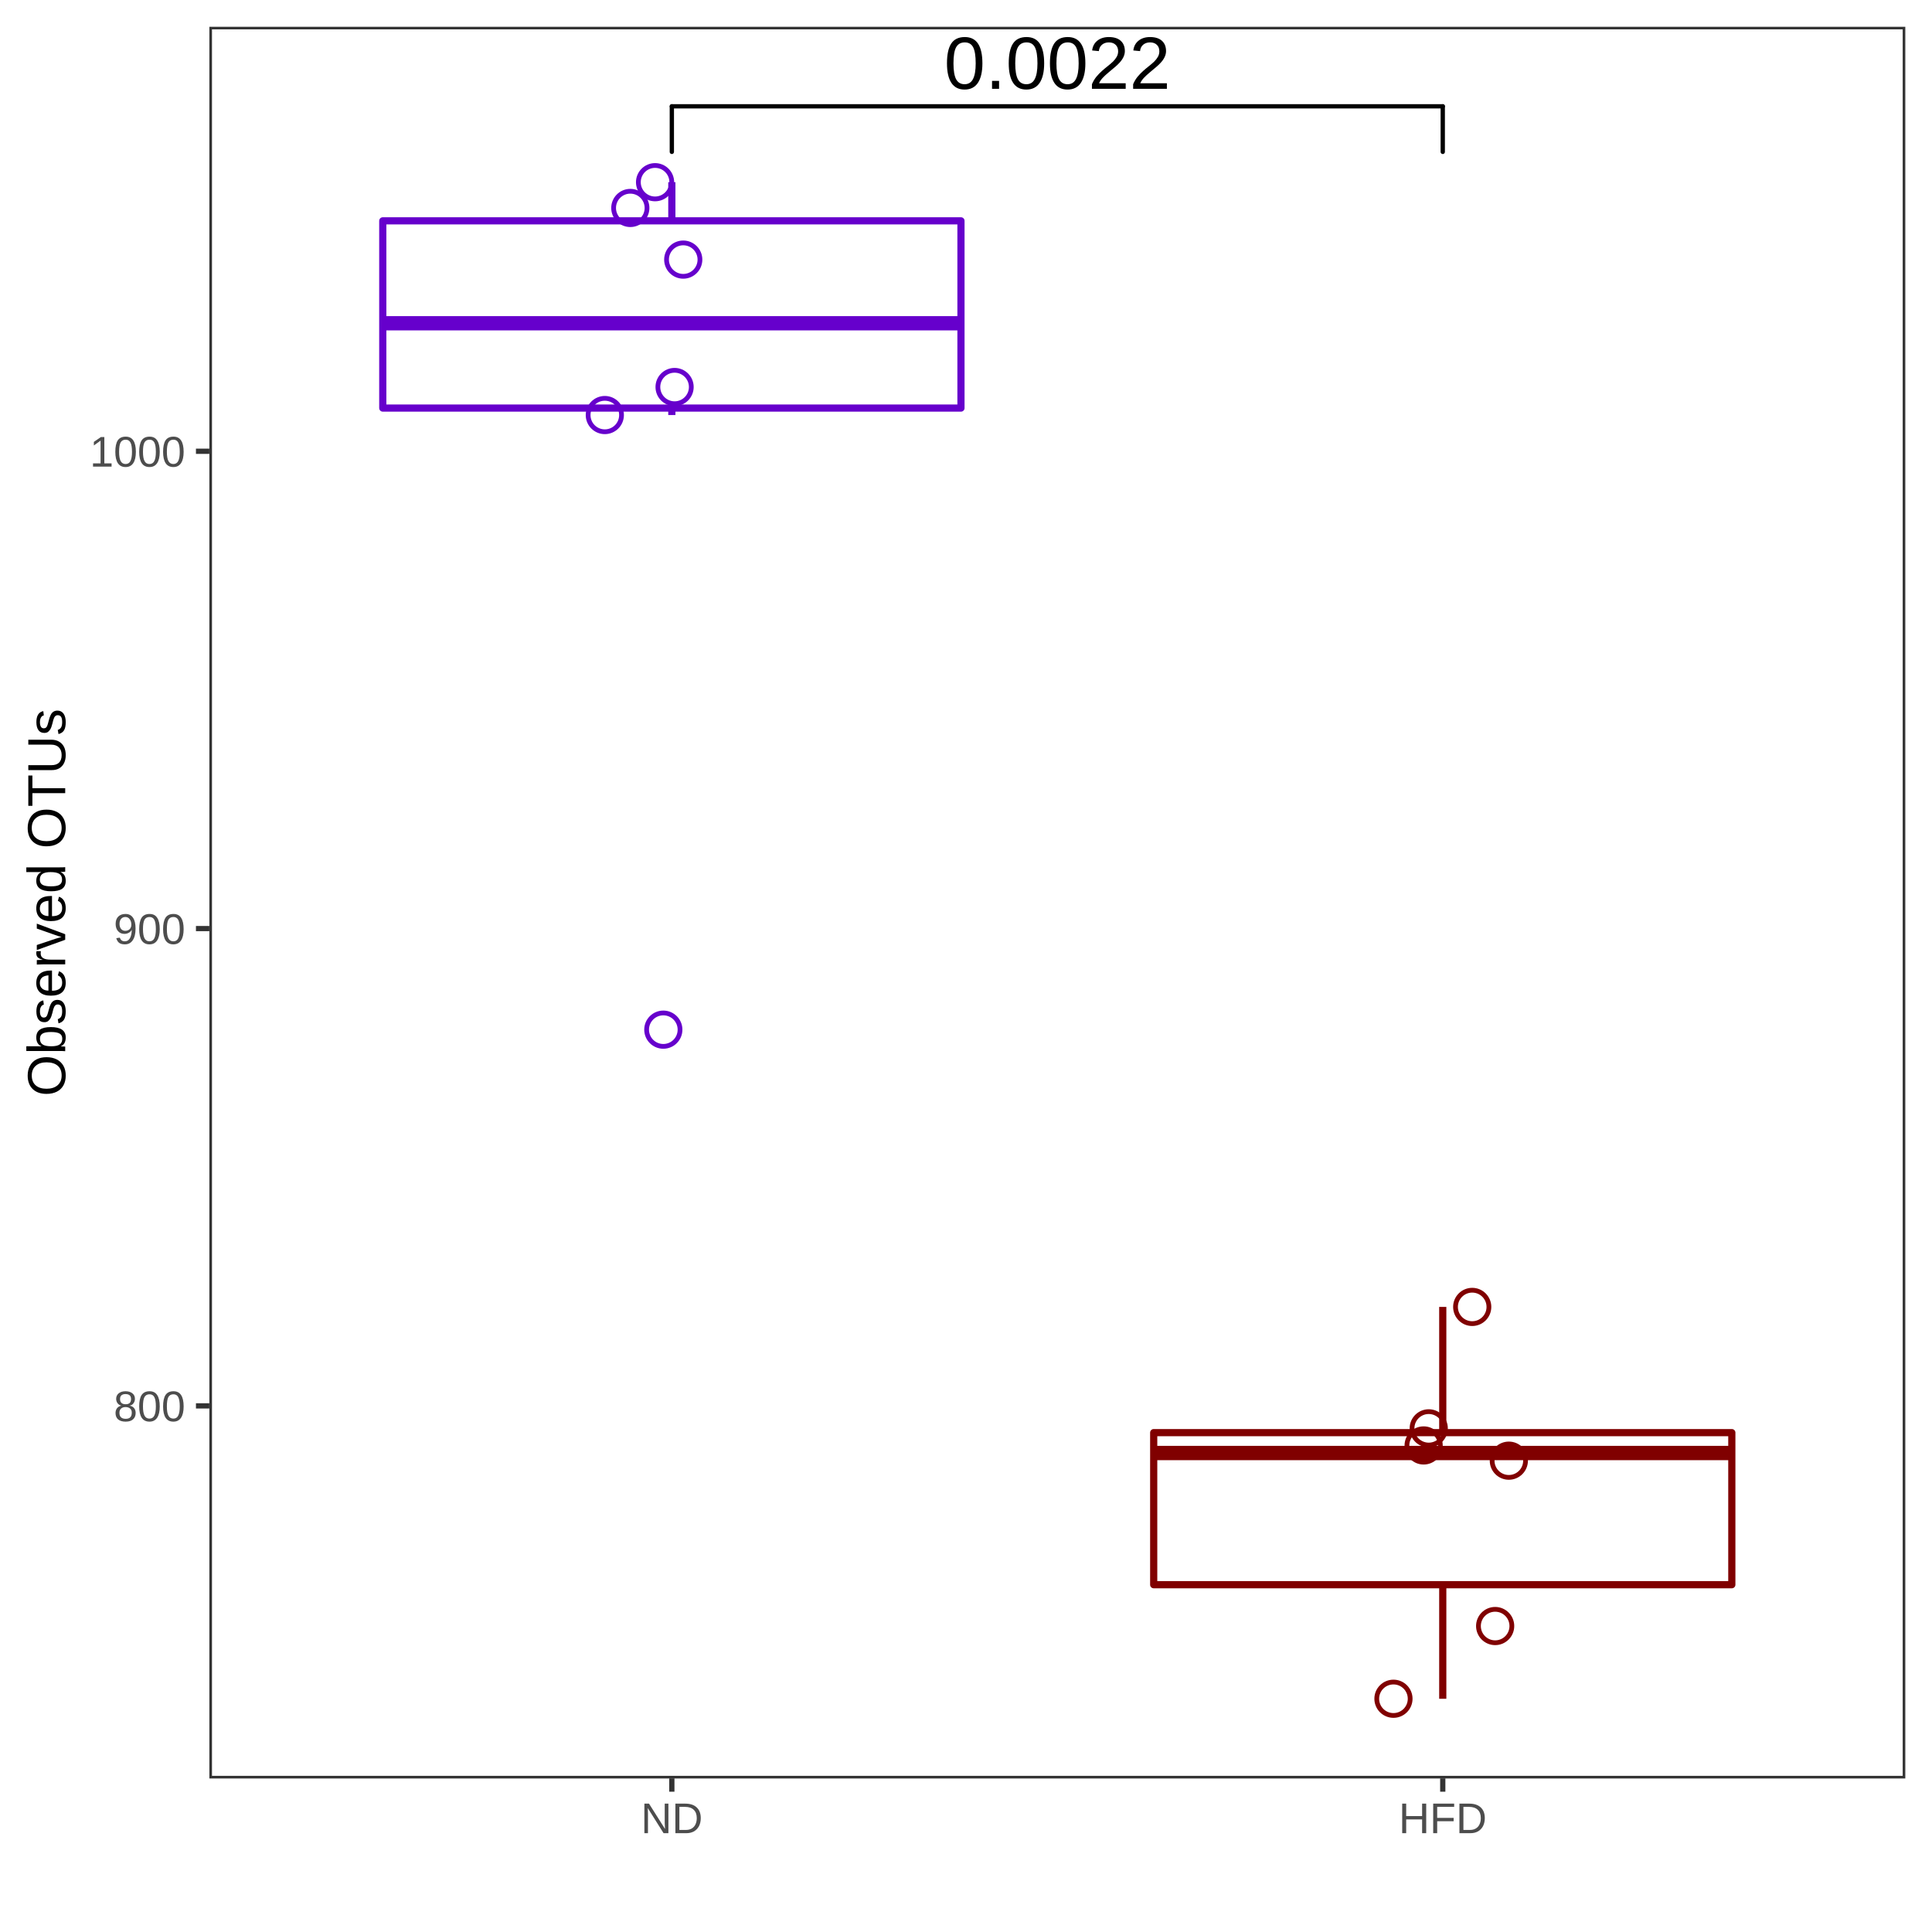
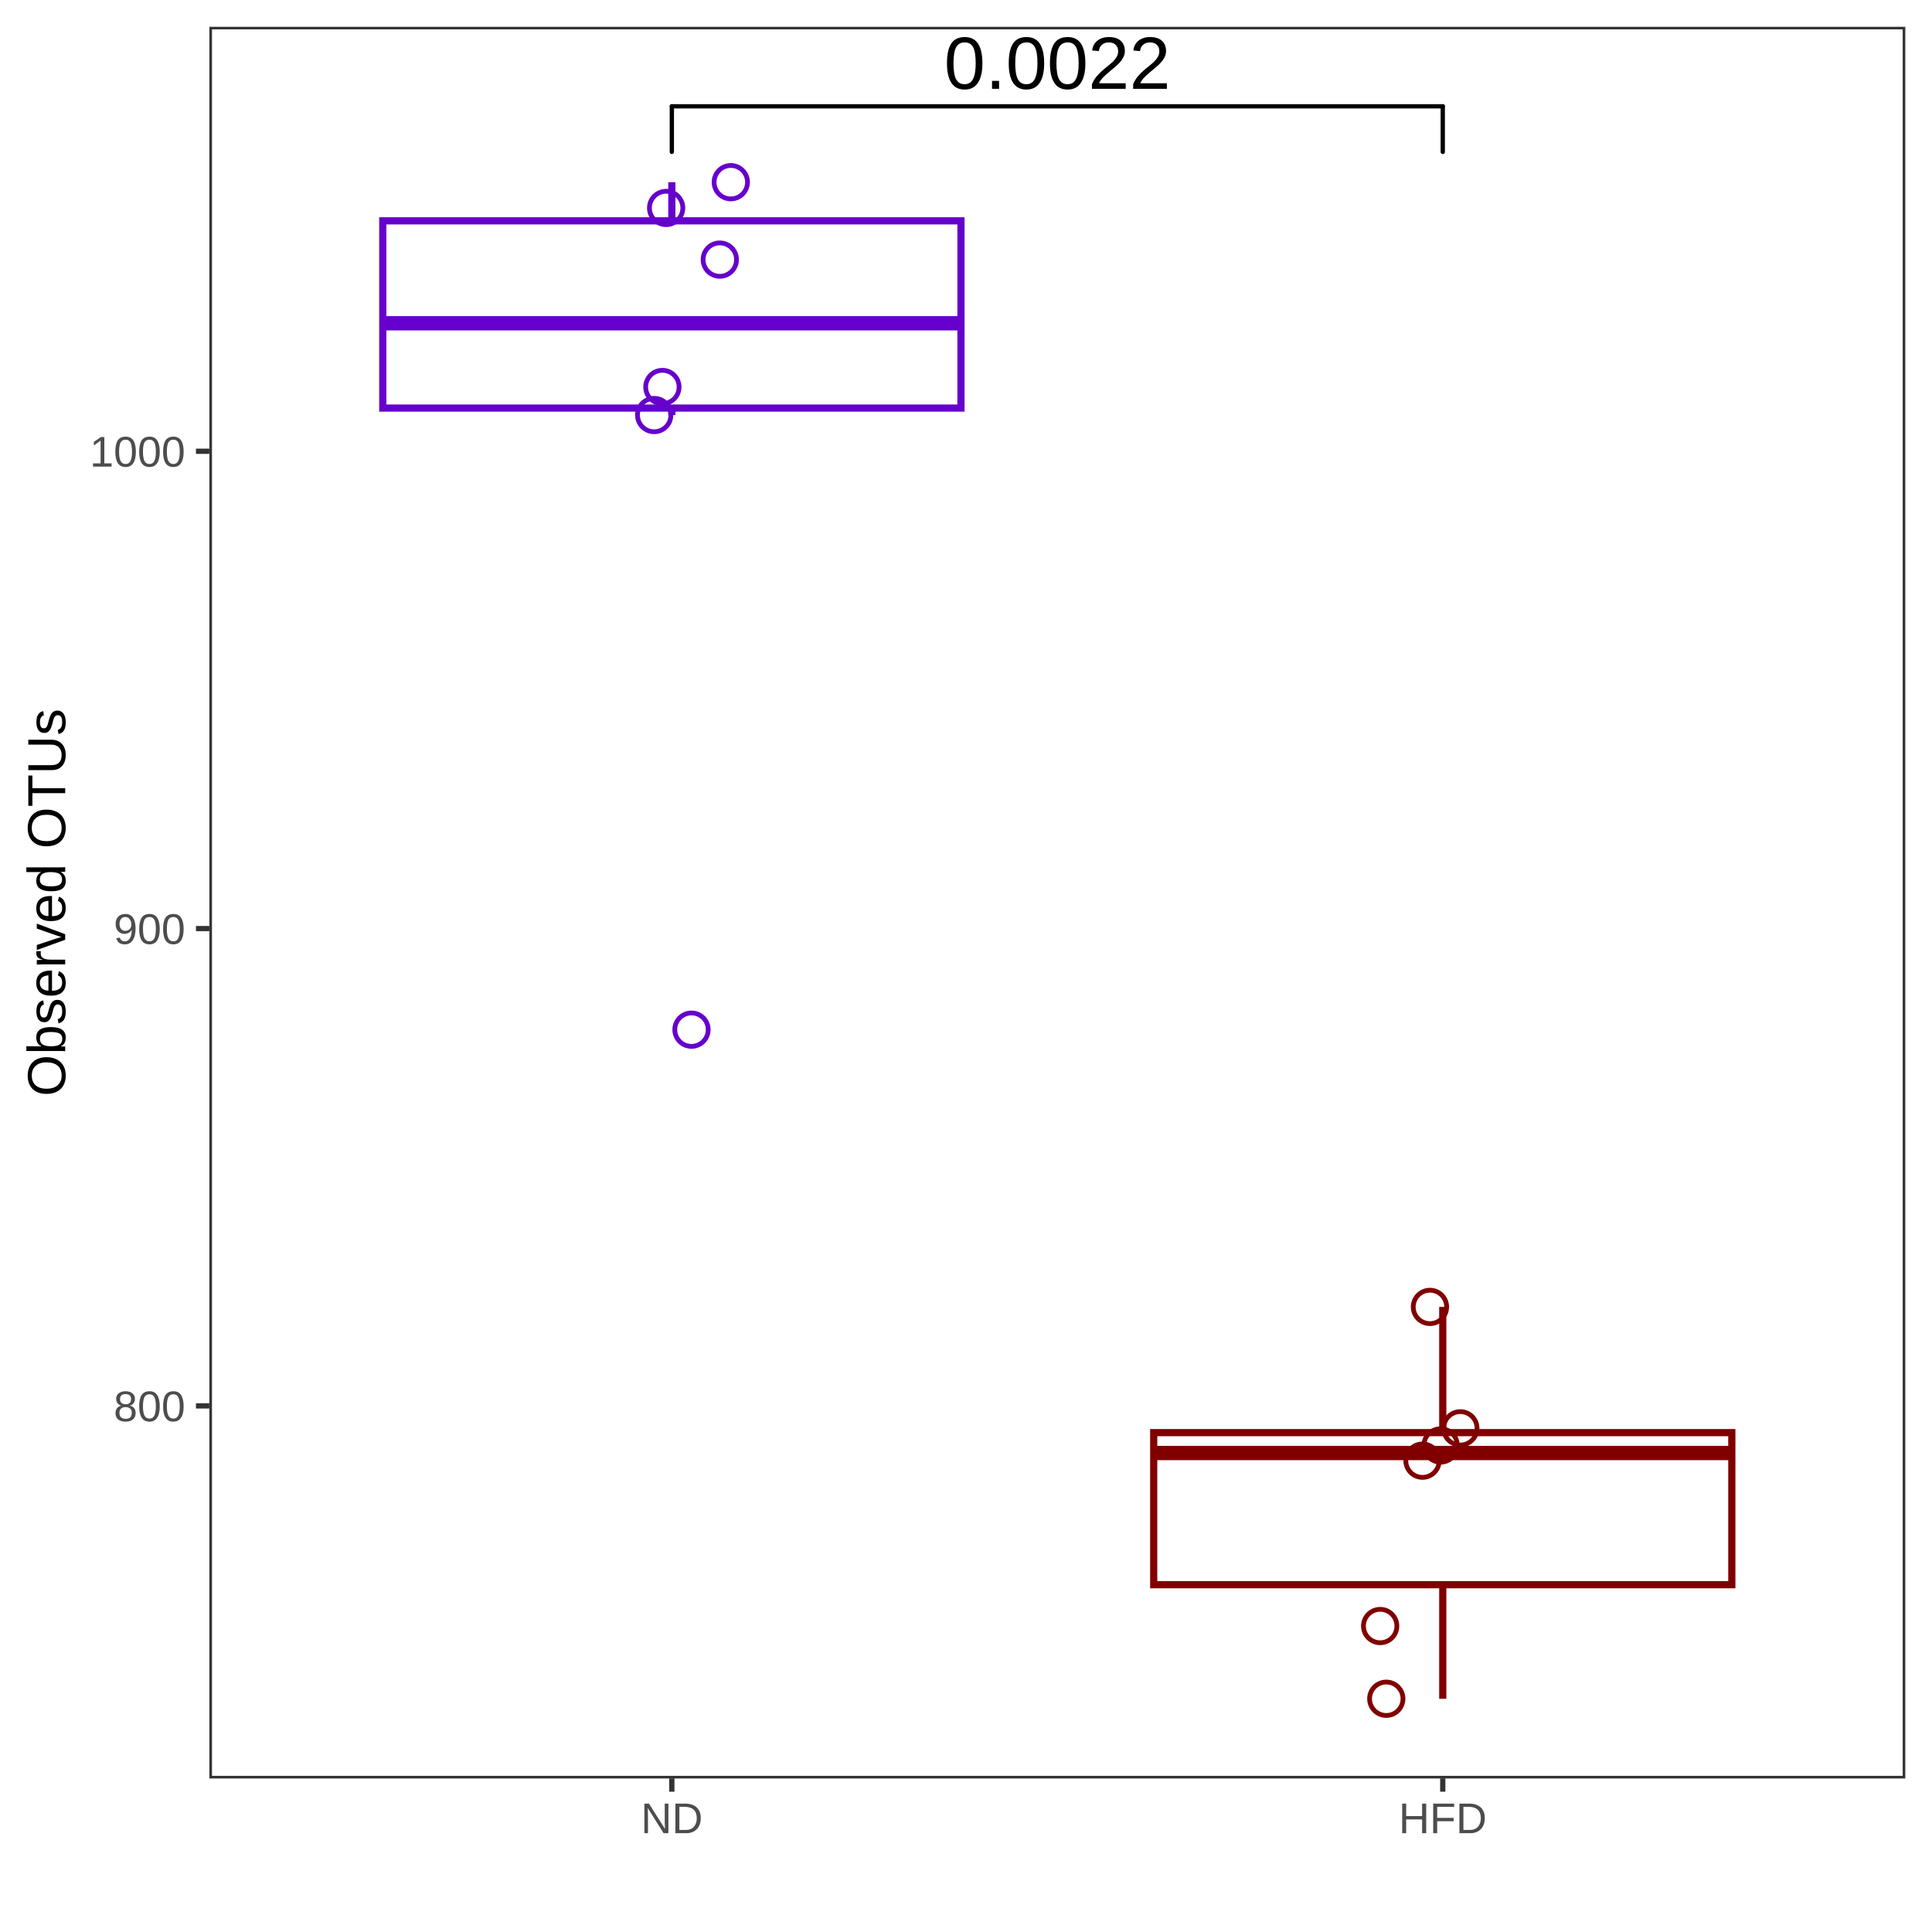
<svg xmlns="http://www.w3.org/2000/svg" class="svglite" width="288.00pt" height="288.00pt" viewBox="0 0 288.00 288.00">
  <defs>
    <style type="text/css">
    .svglite line, .svglite polyline, .svglite polygon, .svglite path, .svglite rect, .svglite circle {
      fill: none;
      stroke: #000000;
      stroke-linecap: round;
      stroke-linejoin: round;
      stroke-miterlimit: 10.00;
    }
    .svglite text {
      white-space: pre;
    }
  </style>
  </defs>
  <rect width="100%" height="100%" style="stroke: none; fill: #FFFFFF;" />
  <defs>
    <clipPath id="cpMC4wMHwyODguMDB8MC4wMHwyODguMDA=">
      <rect x="0.00" y="0.00" width="288.00" height="288.00" />
    </clipPath>
  </defs>
  <g clip-path="url(#cpMC4wMHwyODguMDB8MC4wMHwyODguMDA=)">
    <rect x="0.00" y="0.00" width="288.00" height="288.00" style="stroke-width: 0.78; stroke: #FFFFFF; fill: #FFFFFF;" />
  </g>
  <defs>
    <clipPath id="cpMzEuMjF8Mjg0LjAxfDMuOTl8MjY1LjEw">
      <rect x="31.21" y="3.99" width="252.81" height="261.12" />
    </clipPath>
  </defs>
  <g clip-path="url(#cpMzEuMjF8Mjg0LjAxfDMuOTl8MjY1LjEw)">
    <rect x="31.21" y="3.99" width="252.81" height="261.12" style="stroke-width: 0.78; stroke: none; fill: #FFFFFF;" />
    <line x1="100.15" y1="32.92" x2="100.15" y2="27.16" style="stroke-width: 1.07; stroke: #6600CC; stroke-linecap: butt;" />
    <line x1="100.15" y1="60.83" x2="100.15" y2="61.87" style="stroke-width: 1.07; stroke: #6600CC; stroke-linecap: butt;" />
-     <polygon points="57.06,32.92 57.06,60.83 143.25,60.83 143.25,32.92 57.06,32.92 " style="stroke-width: 1.07; stroke: #6600CC; fill: #FFFFFF;" />
-     <line x1="57.06" y1="48.19" x2="143.25" y2="48.19" style="stroke-width: 2.13; stroke: #6600CC; stroke-linecap: butt;" />
+     <polygon points="57.06,32.92 57.06,60.83 143.25,60.83 143.25,32.92 57.06,32.92 " style="stroke-width: 1.07; stroke: #6600CC; stroke-linecap: butt; stroke-linejoin: miter; fill: #FFFFFF;" />
+     <line x1="57.06" y1="48.19" x2="143.25" y2="48.19" style="stroke-width: 2.13; stroke: #6600CC; stroke-linecap: butt; stroke-linejoin: miter;" />
    <line x1="215.07" y1="213.56" x2="215.07" y2="194.82" style="stroke-width: 1.07; stroke: #800000; stroke-linecap: butt;" />
    <line x1="215.07" y1="236.23" x2="215.07" y2="253.23" style="stroke-width: 1.07; stroke: #800000; stroke-linecap: butt;" />
-     <polygon points="171.98,213.56 171.98,236.23 258.16,236.23 258.16,213.56 171.98,213.56 " style="stroke-width: 1.07; stroke: #800000; fill: #FFFFFF;" />
-     <line x1="171.98" y1="216.60" x2="258.16" y2="216.60" style="stroke-width: 2.13; stroke: #800000; stroke-linecap: butt;" />
-     <circle cx="212.22" cy="215.47" r="2.49" style="stroke-width: 0.71; stroke: #800000;" />
-     <circle cx="219.46" cy="194.82" r="2.49" style="stroke-width: 0.71; stroke: #800000;" />
-     <circle cx="207.72" cy="253.23" r="2.49" style="stroke-width: 0.71; stroke: #800000;" />
-     <circle cx="90.16" cy="61.87" r="2.49" style="stroke-width: 0.71; stroke: #6600CC;" />
-     <circle cx="100.56" cy="57.69" r="2.49" style="stroke-width: 0.71; stroke: #6600CC;" />
-     <circle cx="224.92" cy="217.74" r="2.49" style="stroke-width: 0.71; stroke: #800000;" />
-     <circle cx="93.96" cy="31.00" r="2.49" style="stroke-width: 0.71; stroke: #6600CC;" />
-     <circle cx="97.65" cy="27.16" r="2.49" style="stroke-width: 0.71; stroke: #6600CC;" />
-     <circle cx="101.85" cy="38.70" r="2.49" style="stroke-width: 0.71; stroke: #6600CC;" />
-     <circle cx="222.88" cy="242.39" r="2.49" style="stroke-width: 0.71; stroke: #800000;" />
-     <circle cx="212.98" cy="212.92" r="2.49" style="stroke-width: 0.71; stroke: #800000;" />
-     <circle cx="98.88" cy="153.49" r="2.49" style="stroke-width: 0.71; stroke: #6600CC;" />
+     <polygon points="171.98,213.56 171.98,236.23 258.16,236.23 258.16,213.56 171.98,213.56 " style="stroke-width: 1.07; stroke: #800000; stroke-linecap: butt; stroke-linejoin: miter; fill: #FFFFFF;" />
+     <line x1="171.98" y1="216.60" x2="258.16" y2="216.60" style="stroke-width: 2.13; stroke: #800000; stroke-linecap: butt; stroke-linejoin: miter;" />
+     <circle cx="214.75" cy="215.47" r="2.49" style="stroke-width: 0.71; stroke: #800000;" />
+     <circle cx="213.16" cy="194.82" r="2.49" style="stroke-width: 0.71; stroke: #800000;" />
+     <circle cx="206.65" cy="253.23" r="2.49" style="stroke-width: 0.71; stroke: #800000;" />
+     <circle cx="97.52" cy="61.87" r="2.49" style="stroke-width: 0.71; stroke: #6600CC;" />
+     <circle cx="98.74" cy="57.69" r="2.49" style="stroke-width: 0.71; stroke: #6600CC;" />
+     <circle cx="212.05" cy="217.74" r="2.49" style="stroke-width: 0.71; stroke: #800000;" />
+     <circle cx="99.30" cy="31.00" r="2.49" style="stroke-width: 0.71; stroke: #6600CC;" />
+     <circle cx="108.94" cy="27.16" r="2.49" style="stroke-width: 0.71; stroke: #6600CC;" />
+     <circle cx="107.30" cy="38.70" r="2.49" style="stroke-width: 0.71; stroke: #6600CC;" />
+     <circle cx="205.74" cy="242.39" r="2.49" style="stroke-width: 0.71; stroke: #800000;" />
+     <circle cx="217.69" cy="212.92" r="2.49" style="stroke-width: 0.71; stroke: #800000;" />
+     <circle cx="103.08" cy="153.49" r="2.49" style="stroke-width: 0.71; stroke: #6600CC;" />
    <text x="157.61" y="13.24" text-anchor="middle" style="font-size: 11.04px; font-family: &quot;Arial&quot;;" textLength="33.74px" lengthAdjust="spacingAndGlyphs">0.0022</text>
    <line x1="215.07" y1="22.64" x2="215.07" y2="15.85" style="stroke-width: 0.64;" />
    <line x1="215.07" y1="15.85" x2="100.15" y2="15.85" style="stroke-width: 0.64;" />
    <line x1="100.15" y1="15.85" x2="100.15" y2="22.64" style="stroke-width: 0.64;" />
    <rect x="31.21" y="3.99" width="252.81" height="261.12" style="stroke-width: 0.78; stroke: #333333;" />
  </g>
  <g clip-path="url(#cpMC4wMHwyODguMDB8MC4wMHwyODguMDA=)">
    <text x="27.62" y="211.86" text-anchor="end" style="font-size: 6.40px;fill: #4D4D4D; font-family: &quot;Arial&quot;;" textLength="10.67px" lengthAdjust="spacingAndGlyphs">800</text>
    <text x="27.62" y="140.71" text-anchor="end" style="font-size: 6.40px;fill: #4D4D4D; font-family: &quot;Arial&quot;;" textLength="10.67px" lengthAdjust="spacingAndGlyphs">900</text>
    <text x="27.62" y="69.56" text-anchor="end" style="font-size: 6.40px;fill: #4D4D4D; font-family: &quot;Arial&quot;;" textLength="14.23px" lengthAdjust="spacingAndGlyphs">1000</text>
    <polyline points="29.21,209.57 31.21,209.57 " style="stroke-width: 0.78; stroke: #333333; stroke-linecap: butt;" />
    <polyline points="29.21,138.42 31.21,138.42 " style="stroke-width: 0.78; stroke: #333333; stroke-linecap: butt;" />
    <polyline points="29.21,67.27 31.21,67.27 " style="stroke-width: 0.78; stroke: #333333; stroke-linecap: butt;" />
    <polyline points="100.15,267.09 100.15,265.10 " style="stroke-width: 0.78; stroke: #333333; stroke-linecap: butt;" />
    <polyline points="215.07,267.09 215.07,265.10 " style="stroke-width: 0.78; stroke: #333333; stroke-linecap: butt;" />
    <text x="100.15" y="273.27" text-anchor="middle" style="font-size: 6.40px;fill: #4D4D4D; font-family: &quot;Arial&quot;;" textLength="9.23px" lengthAdjust="spacingAndGlyphs">ND</text>
    <text x="215.07" y="273.27" text-anchor="middle" style="font-size: 6.40px;fill: #4D4D4D; font-family: &quot;Arial&quot;;" textLength="13.13px" lengthAdjust="spacingAndGlyphs">HFD</text>
    <text transform="translate(9.72,134.54) rotate(-90)" text-anchor="middle" style="font-size: 8.00px; font-family: &quot;Arial&quot;;" textLength="57.80px" lengthAdjust="spacingAndGlyphs">Observed OTUs</text>
  </g>
</svg>
